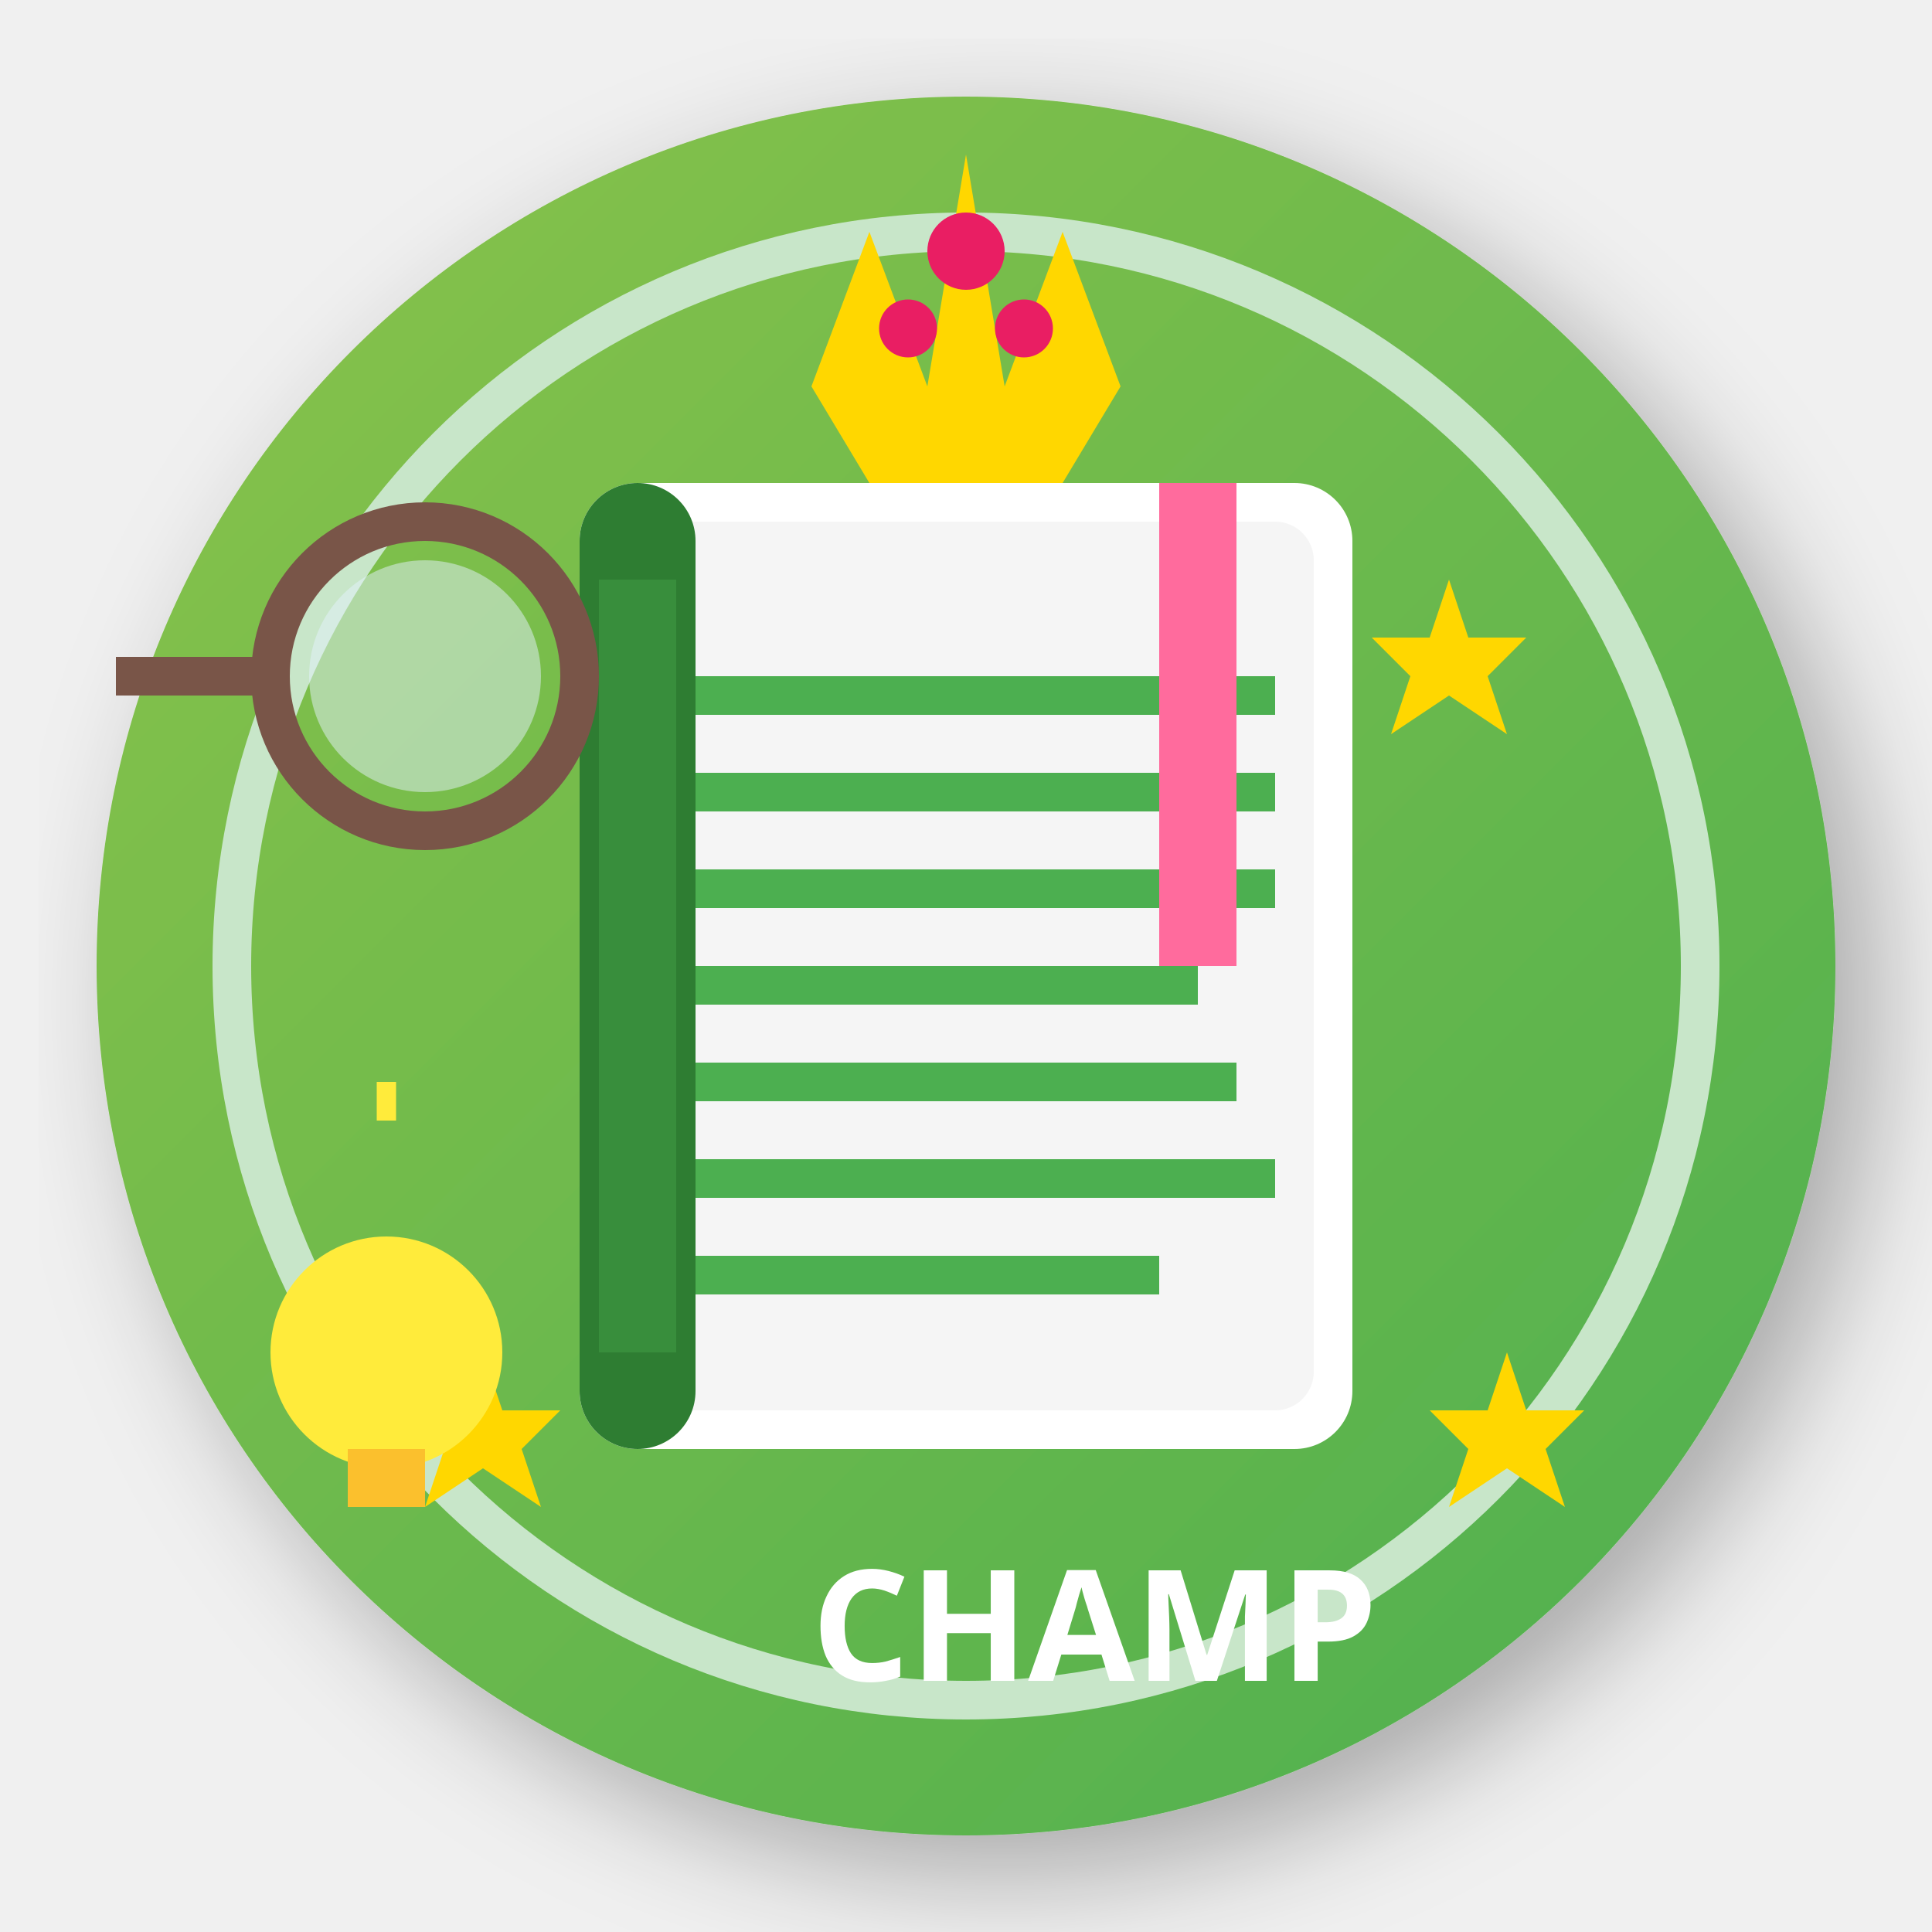
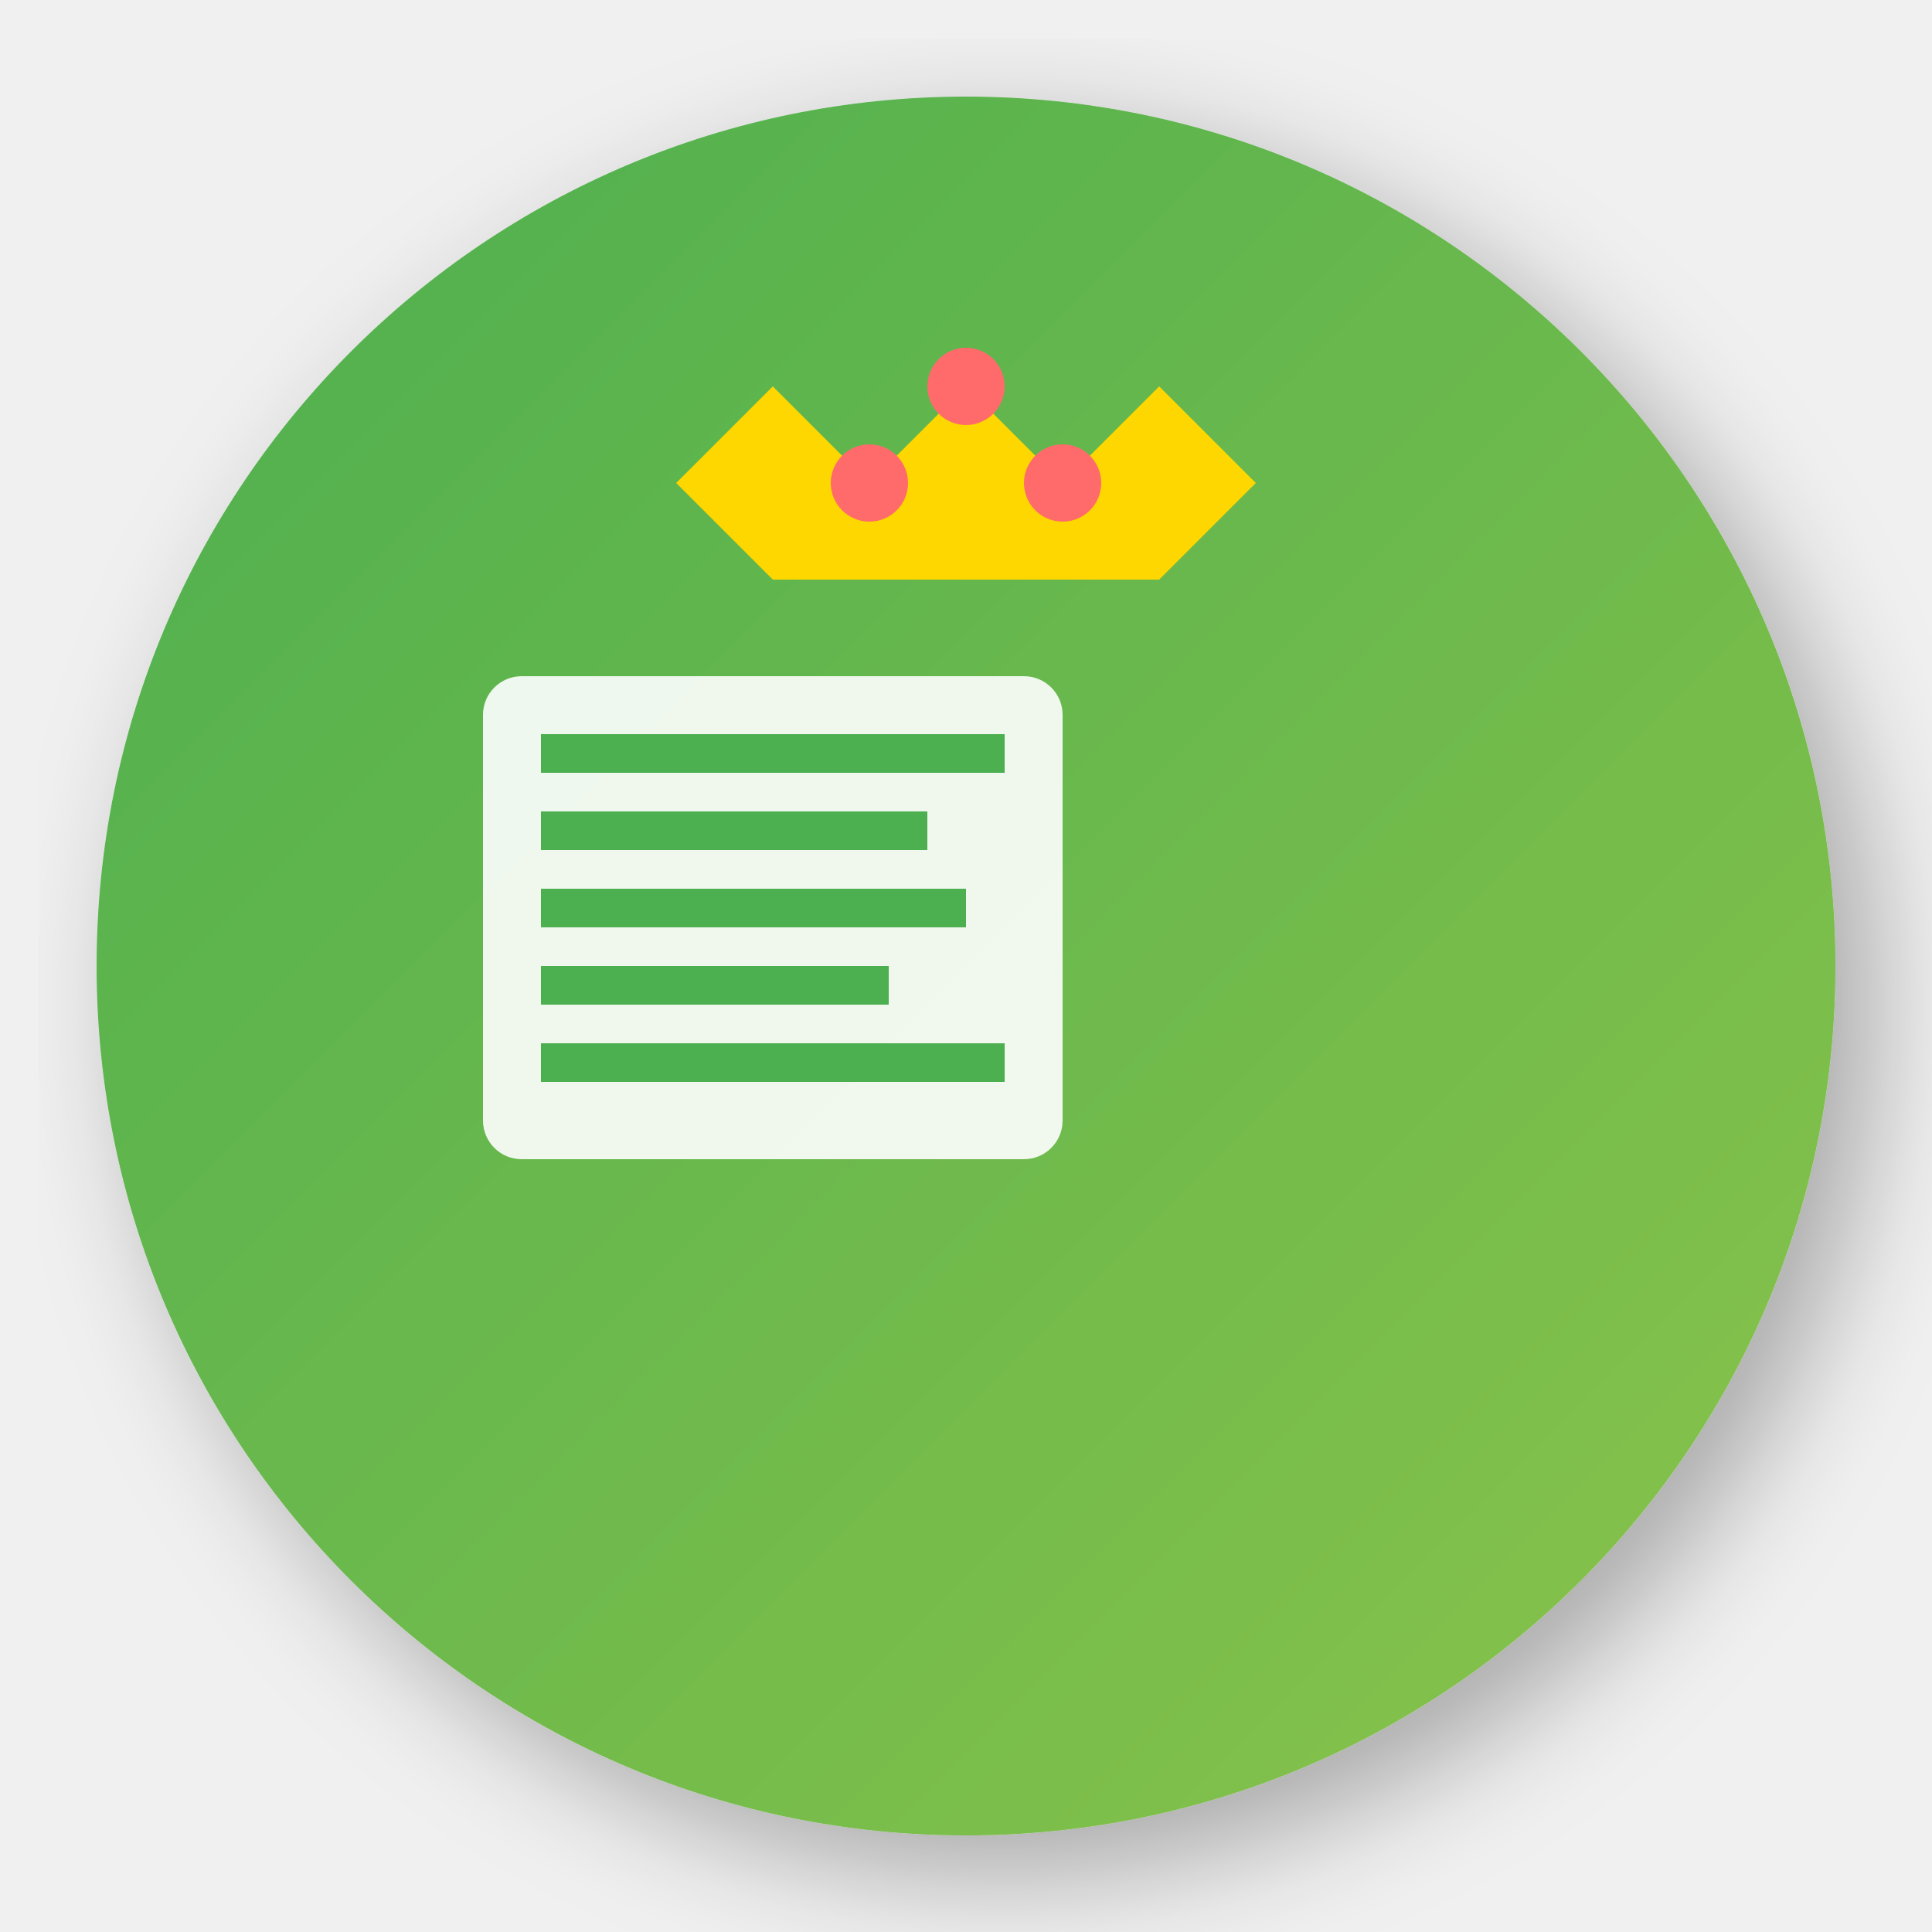
<svg xmlns="http://www.w3.org/2000/svg" width="100" height="100" viewBox="0 0 100 100">
  <defs>
-     <linearGradient id="bookGrad" x1="0%" y1="0%" x2="100%" y2="100%">
-       <stop offset="0%" style="stop-color:#8BC34A;stop-opacity:1" />
-       <stop offset="100%" style="stop-color:#4CAF50;stop-opacity:1" />
+     <linearGradient id="grad5" x1="0%" y1="0%" x2="100%" y2="100%">
+       <stop offset="0%" style="stop-color:#4CAF50;stop-opacity:1" />
+       <stop offset="100%" style="stop-color:#8BC34A;stop-opacity:1" />
    </linearGradient>
-     <filter id="bookShadow" x="-20%" y="-20%" width="140%" height="140%">
-       <feDropShadow dx="2" dy="2" stdDeviation="3" flood-opacity="0.3" />
+     <filter id="shadow5">
+       <feDropShadow dx="2" dy="2" stdDeviation="3" flood-color="#000000" flood-opacity="0.3" />
    </filter>
  </defs>
-   <circle cx="50" cy="50" r="45" fill="url(#bookGrad)" filter="url(#bookShadow)" />
-   <circle cx="50" cy="50" r="38" fill="none" stroke="#C8E6C9" stroke-width="2" />
-   <rect x="30" y="25" width="40" height="50" rx="3" fill="#FFFFFF" />
-   <rect x="32" y="27" width="36" height="46" rx="2" fill="#F5F5F5" />
-   <rect x="34" y="35" width="32" height="2" fill="#4CAF50" />
-   <rect x="34" y="40" width="32" height="2" fill="#4CAF50" />
-   <rect x="34" y="45" width="32" height="2" fill="#4CAF50" />
-   <rect x="34" y="50" width="28" height="2" fill="#4CAF50" />
-   <rect x="34" y="55" width="30" height="2" fill="#4CAF50" />
-   <rect x="34" y="60" width="32" height="2" fill="#4CAF50" />
-   <rect x="34" y="65" width="26" height="2" fill="#4CAF50" />
-   <rect x="30" y="25" width="6" height="50" rx="3" fill="#2E7D32" />
-   <rect x="31" y="30" width="4" height="40" fill="#388E3C" />
-   <rect x="60" y="25" width="4" height="25" fill="#FF6B9D" />
-   <polygon points="62,50 60,47 64,47" fill="#FF6B9D" />
-   <path d="M42 20 L45 12 L48 20 L50 8 L52 20 L55 12 L58 20 L55 25 L45 25 Z" fill="#FFD700" />
-   <circle cx="47" cy="17" r="1.5" fill="#E91E63" />
-   <circle cx="50" cy="13" r="2" fill="#E91E63" />
-   <circle cx="53" cy="17" r="1.5" fill="#E91E63" />
-   <circle cx="22" cy="35" r="8" fill="none" stroke="#795548" stroke-width="2" />
-   <circle cx="22" cy="35" r="6" fill="#E3F2FD" opacity="0.5" />
-   <path d="M14 35 L6 35" stroke="#795548" stroke-width="2" />
-   <polygon points="75,30 76,33 79,33 77,35 78,38 75,36 72,38 73,35 71,33 74,33" fill="#FFD700" />
-   <polygon points="25,70 26,73 29,73 27,75 28,78 25,76 22,78 23,75 21,73 24,73" fill="#FFD700" />
-   <polygon points="78,70 79,73 82,73 80,75 81,78 78,76 75,78 76,75 74,73 77,73" fill="#FFD700" />
-   <circle cx="20" cy="70" r="6" fill="#FFEB3B" />
-   <rect x="18" y="75" width="4" height="3" fill="#FBC02D" />
-   <path d="M16 68 L18 66" stroke="#FFEB3B" stroke-width="1" />
-   <path d="M24 68 L22 66" stroke="#FFEB3B" stroke-width="1" />
-   <path d="M20 58 L20 56" stroke="#FFEB3B" stroke-width="1" />
-   <text x="42" y="87" font-family="Arial Black" font-size="8" font-weight="bold" fill="#FFFFFF">CHAMP</text>
+   <circle cx="50" cy="50" r="45" fill="url(#grad5)" filter="url(#shadow5)" />
+   <rect x="25" y="35" width="30" height="25" rx="2" fill="white" opacity="0.9" />
+   <rect x="28" y="38" width="24" height="2" fill="#4CAF50" />
+   <rect x="28" y="42" width="20" height="2" fill="#4CAF50" />
+   <rect x="28" y="46" width="22" height="2" fill="#4CAF50" />
+   <rect x="28" y="50" width="18" height="2" fill="#4CAF50" />
+   <rect x="28" y="54" width="24" height="2" fill="#4CAF50" />
+   <path d="M35 25 L40 20 L45 25 L50 20 L55 25 L60 20 L65 25 L60 30 L50 30 L40 30 Z" fill="#FFD700" />
+   <circle cx="45" cy="25" r="2" fill="#FF6B6B" />
+   <circle cx="50" cy="20" r="2" fill="#FF6B6B" />
+   <circle cx="55" cy="25" r="2" fill="#FF6B6B" />
</svg>
